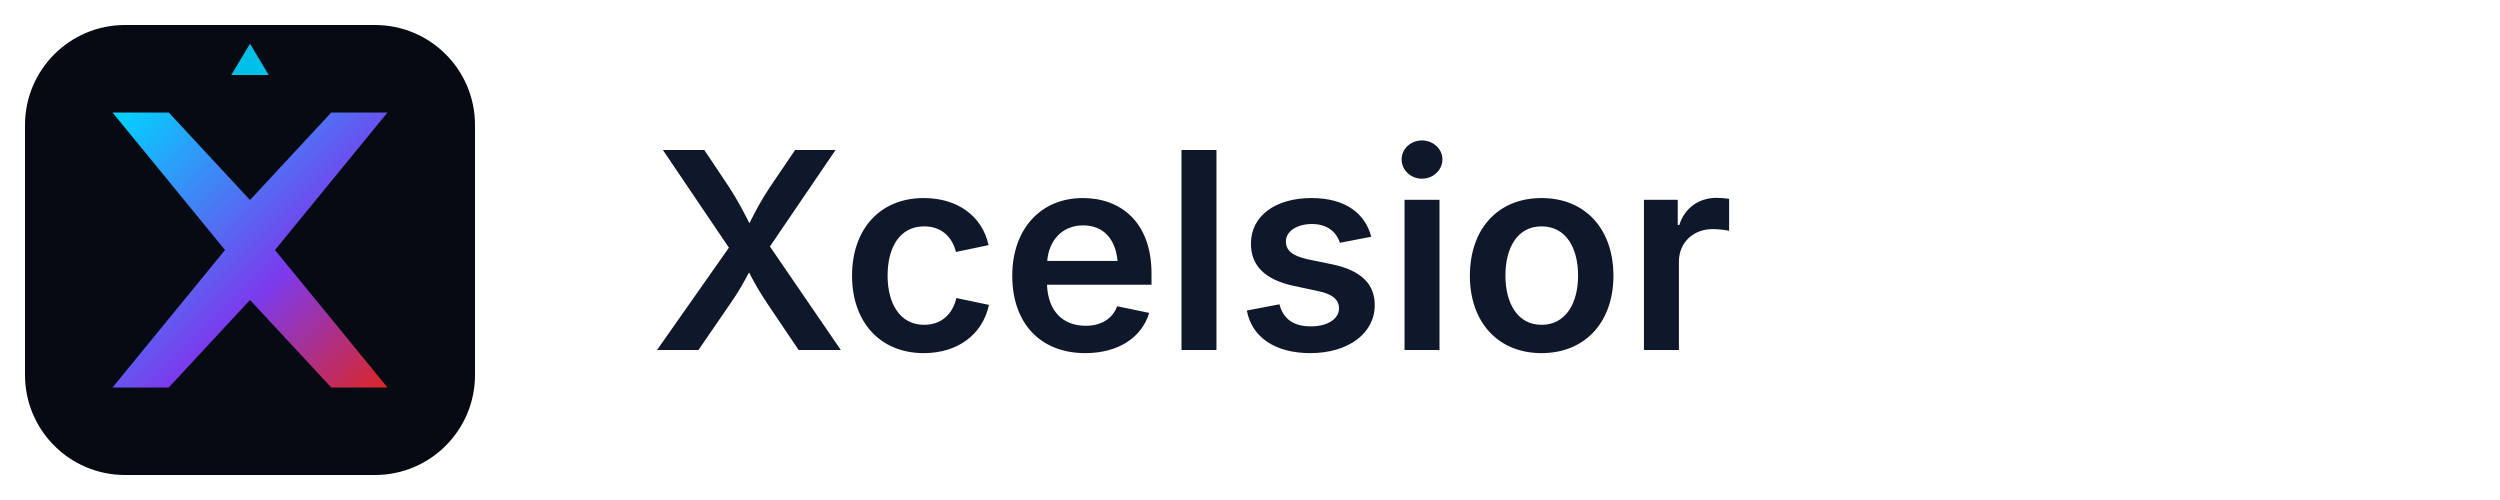
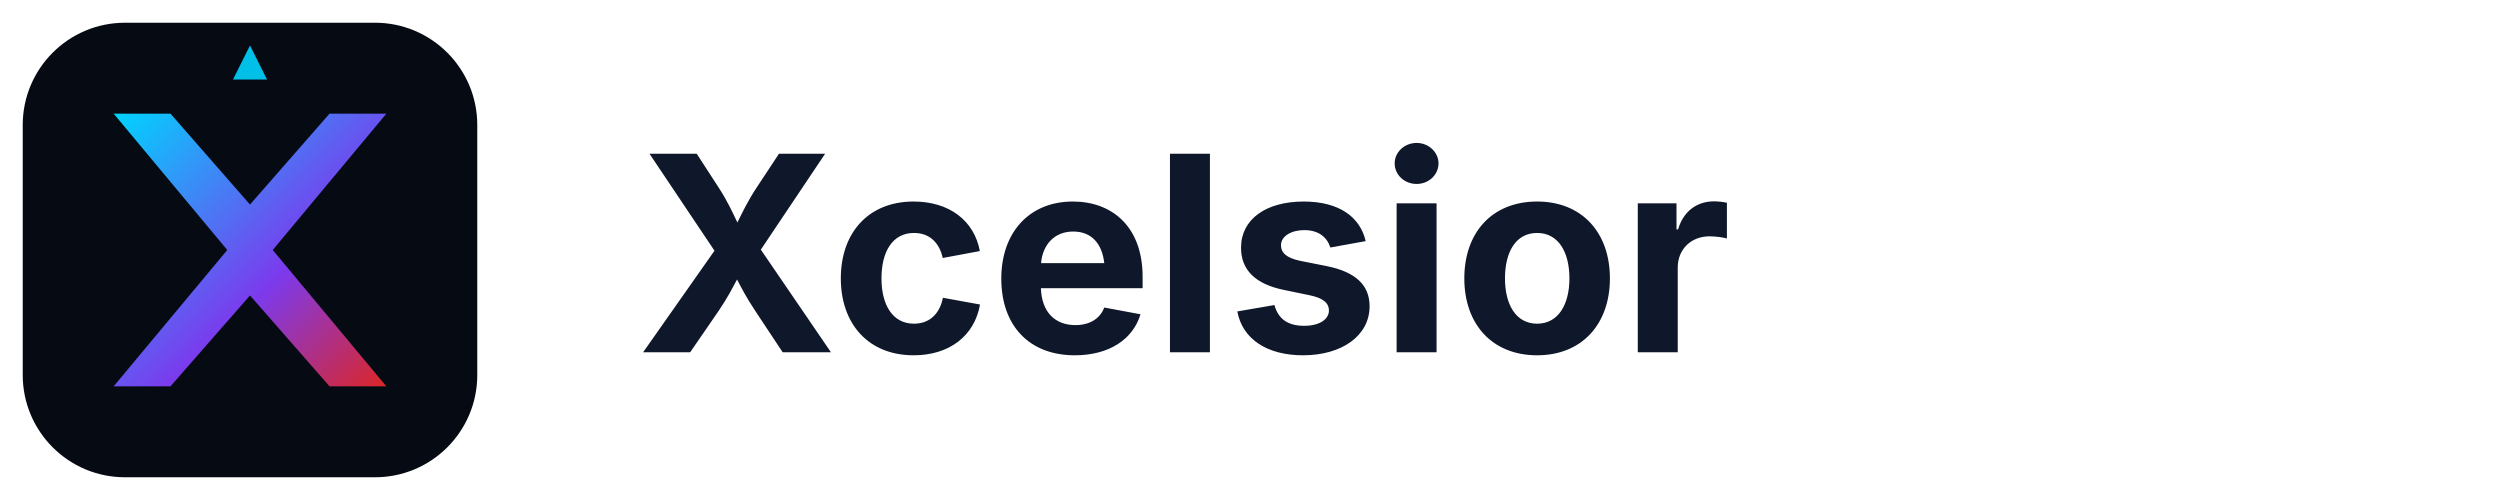
- <svg xmlns="http://www.w3.org/2000/svg" viewBox="0 0 200 40" fill="none">
-   <rect width="36" height="36" x="2" y="2" rx="8" fill="#060a13" />
+ <svg xmlns="http://www.w3.org/2000/svg" viewBox="0 0 220 44" fill="none">
+   <rect width="40" height="40" x="2" y="2" rx="9" fill="#060a13" />
  <defs>
    <linearGradient id="llg" x1="0" y1="0" x2="1" y2="1">
      <stop offset="0%" stop-color="#00d4ff" />
      <stop offset="60%" stop-color="#7c3aed" />
      <stop offset="100%" stop-color="#dc2626" />
    </linearGradient>
  </defs>
-   <path d="M9 9 L18 20 L9 31 L13.5 31 L20 24 L26.5 31 L31 31 L22 20 L31 9 L26.5 9 L20 16 L13.5 9Z" fill="url(#llg)" />
-   <path d="M18.5 6 L20 3.5 L21.5 6Z" fill="#00d4ff" opacity="0.9" />
-   <text x="52" y="28" font-family="system-ui, -apple-system, sans-serif" font-size="22" font-weight="600" fill="#0F172A">Xcelsior</text>
+   <path d="M10 10 L20 22 L10 34 L15 34 L22 26 L29 34 L34 34 L24 22 L34 10 L29 10 L22 18 L15 10Z" fill="url(#llg)" />
+   <path d="M20.5 7 L22 4 L23.5 7Z" fill="#00d4ff" opacity="0.9" />
+   <text x="56" y="31" font-family="system-ui, -apple-system, sans-serif" font-size="24" font-weight="700" fill="#0F172A">Xcelsior</text>
</svg>
